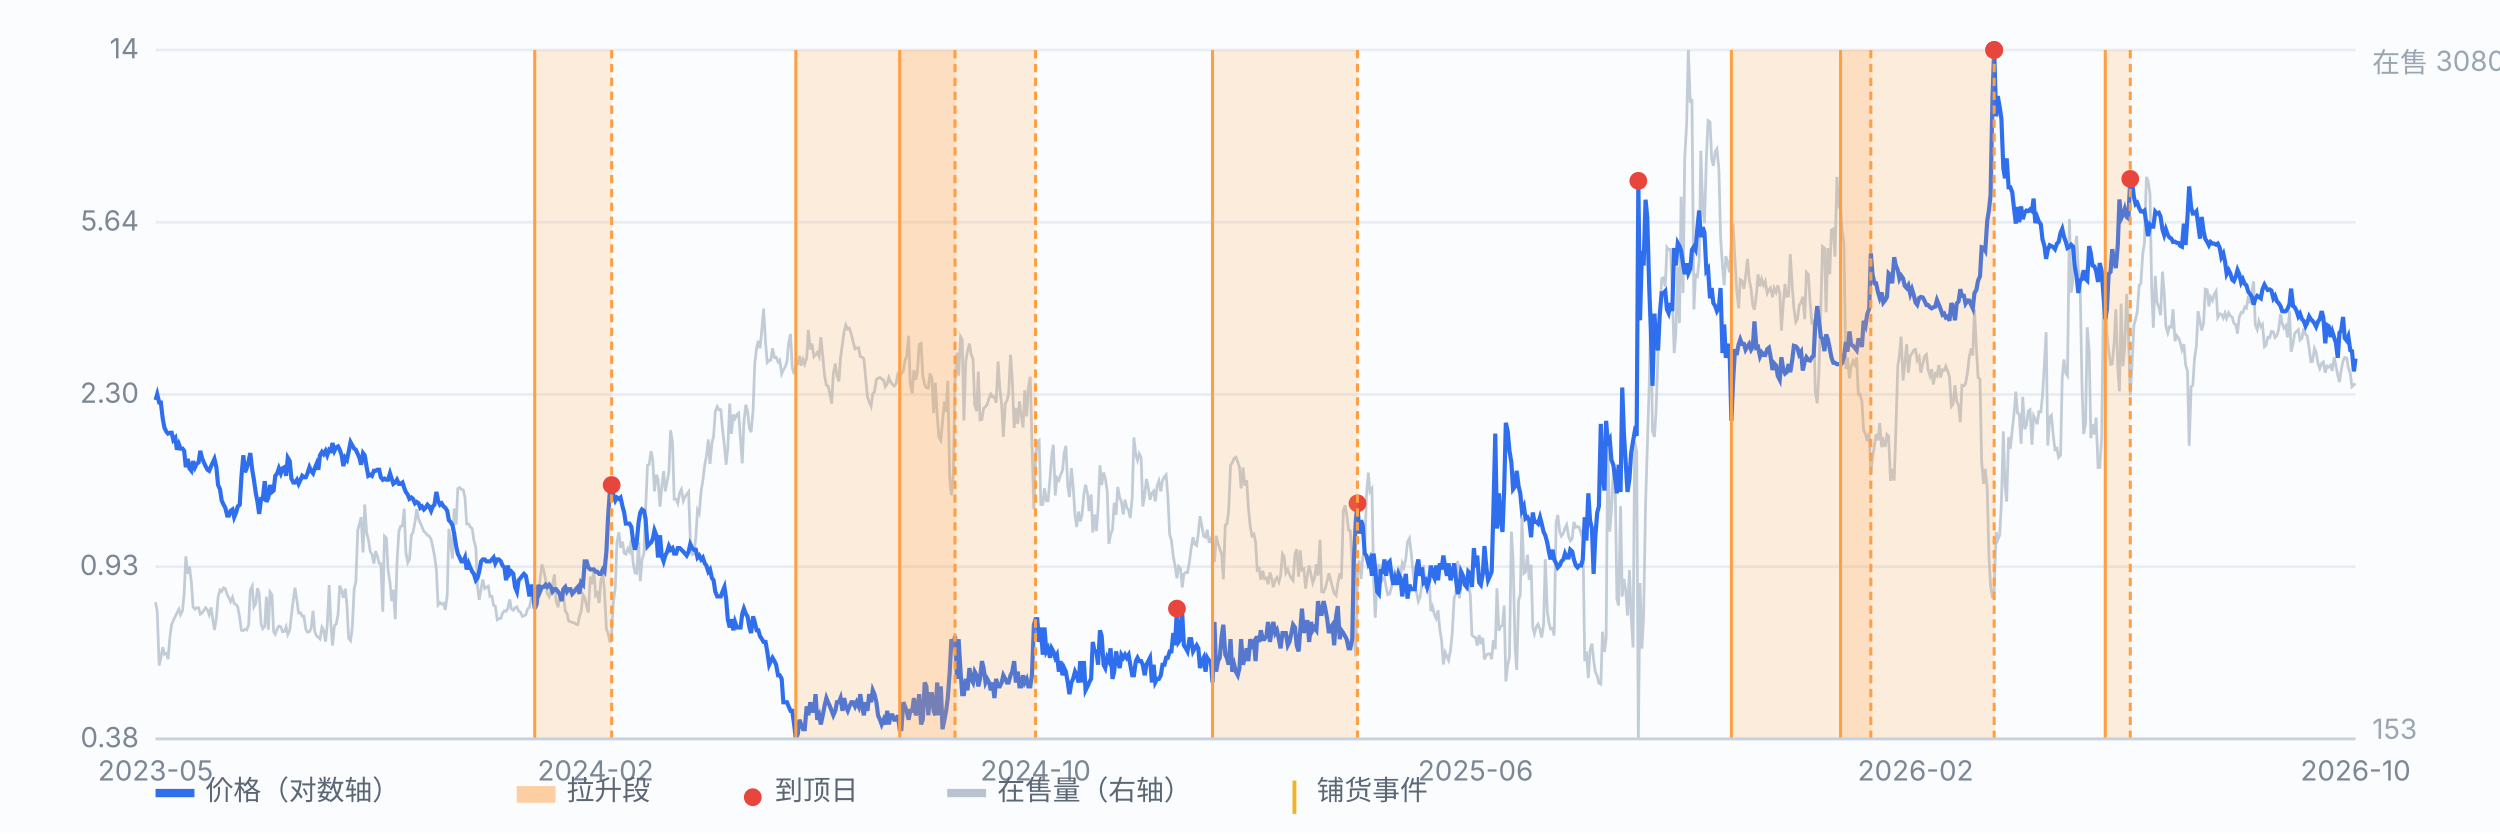
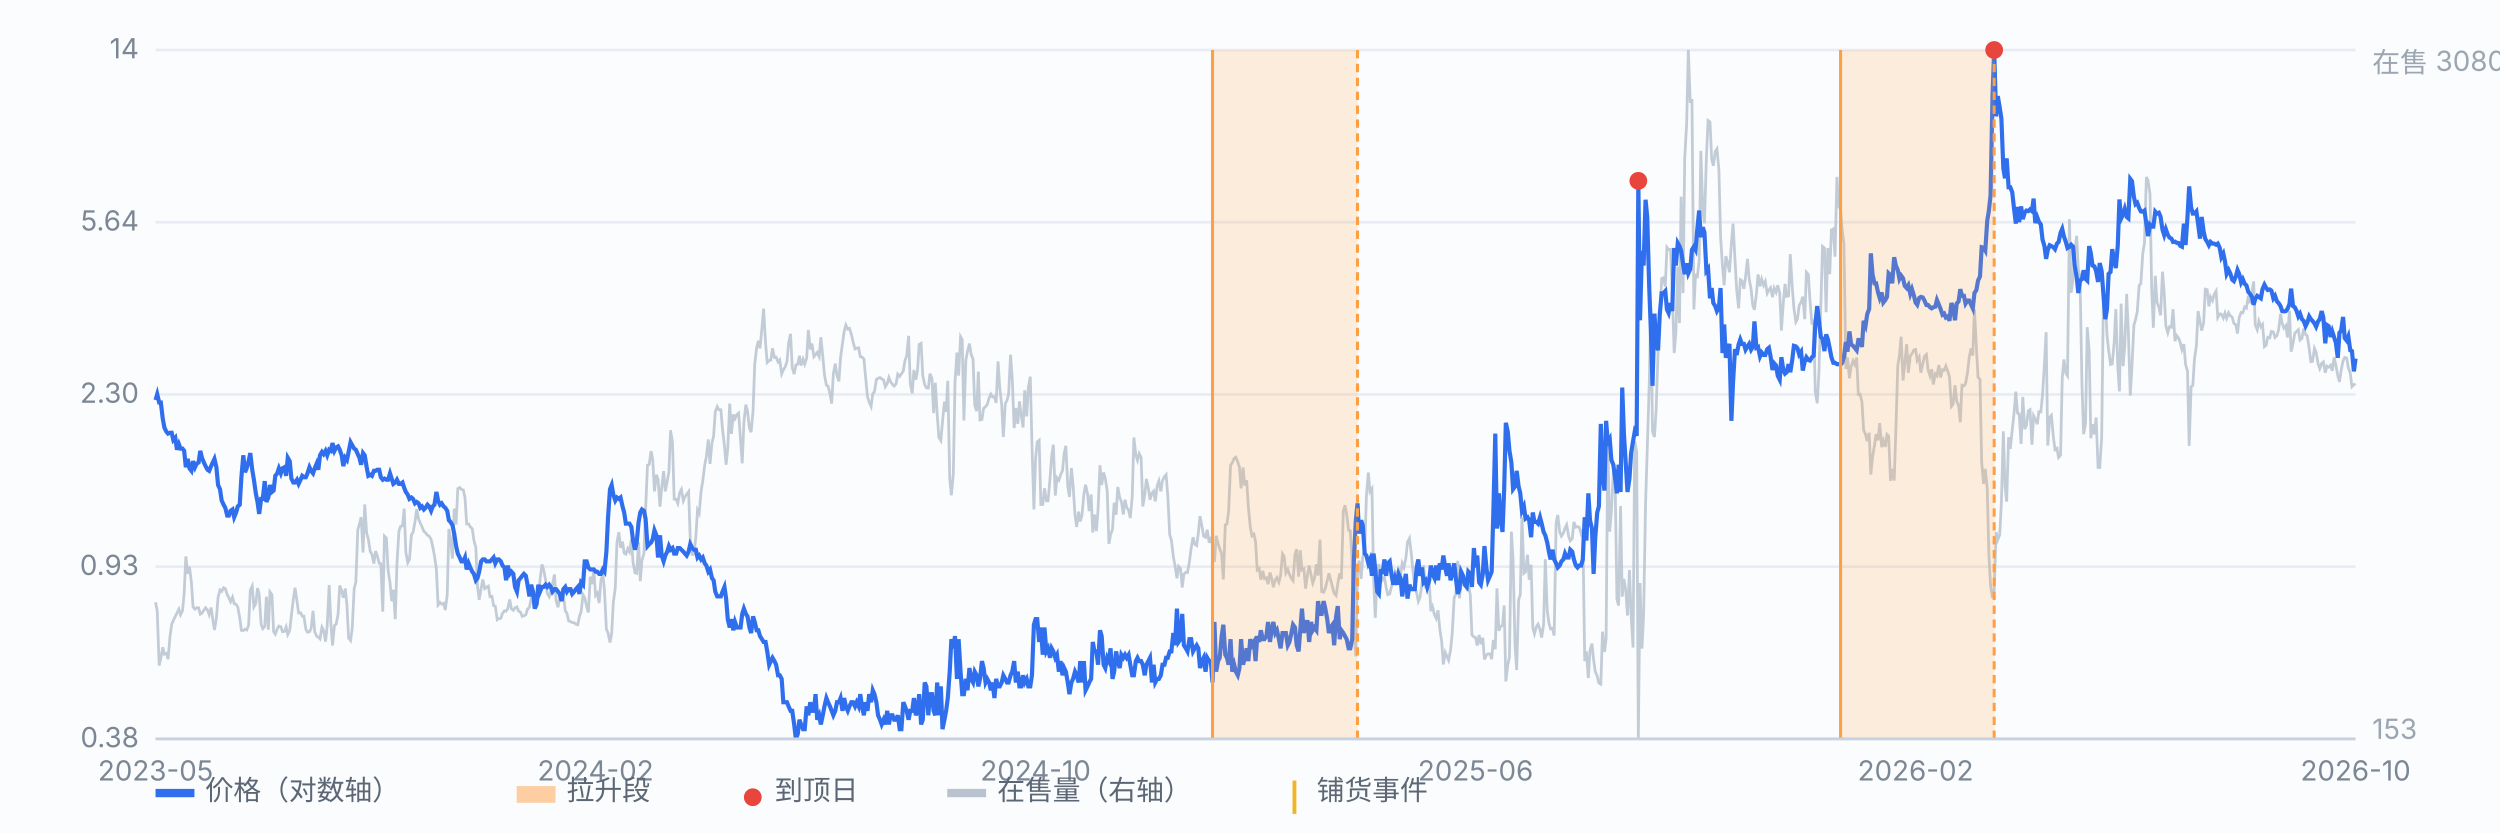
<svg xmlns="http://www.w3.org/2000/svg" viewBox="0 0 900 300" preserveAspectRatio="xMidYMid meet" style="width:100%;max-width:900px;height:auto;display:block" font-family="-apple-system,Segoe UI,Microsoft YaHei,sans-serif" font-size="10">
  <rect x="0" y="0" width="900" height="300" fill="#fbfcfe" />
  <line x1="56" y1="266.0" x2="848" y2="266.0" stroke="#e8edf5" stroke-width="1" />
  <text x="50" y="269.0" text-anchor="end" fill="#7b8794">0.38</text>
  <line x1="56" y1="204.0" x2="848" y2="204.0" stroke="#e8edf5" stroke-width="1" />
  <text x="50" y="207.0" text-anchor="end" fill="#7b8794">0.93</text>
  <line x1="56" y1="142.0" x2="848" y2="142.0" stroke="#e8edf5" stroke-width="1" />
  <text x="50" y="145.0" text-anchor="end" fill="#7b8794">2.30</text>
  <line x1="56" y1="80.0" x2="848" y2="80.0" stroke="#e8edf5" stroke-width="1" />
  <text x="50" y="83.0" text-anchor="end" fill="#7b8794">5.64</text>
  <line x1="56" y1="18.0" x2="848" y2="18.0" stroke="#e8edf5" stroke-width="1" />
  <text x="50" y="21.0" text-anchor="end" fill="#7b8794">14</text>
  <path d="M56.0 216.8 L56.6 220.0 L57.3 239.6 L57.9 236.9 L58.6 233.0 L59.2 235.5 L59.9 235.2 L60.5 237.3 L61.2 229.1 L61.8 224.8 L62.4 223.4 L63.1 221.9 L63.7 220.7 L64.4 219.3 L65.0 221.3 L65.7 219.9 L66.3 213.6 L66.9 200.3 L67.6 206.6 L68.2 204.0 L68.9 209.7 L69.5 218.5 L70.2 219.3 L70.8 218.8 L71.5 218.8 L72.1 221.1 L72.7 220.7 L73.4 219.7 L74.0 218.8 L74.7 219.6 L75.3 221.3 L76.0 218.7 L76.6 223.0 L77.2 226.8 L77.9 222.5 L78.5 215.0 L79.2 212.4 L79.8 212.9 L80.5 211.6 L81.1 211.9 L81.8 214.1 L82.4 215.2 L83.0 216.6 L83.7 215.0 L84.3 217.3 L85.0 217.6 L85.6 218.5 L86.3 222.4 L86.9 226.9 L87.6 227.0 L88.2 226.5 L88.8 226.8 L89.5 225.1 L90.1 212.5 L90.8 211.0 L91.4 218.5 L92.1 217.2 L92.7 211.7 L93.3 213.8 L94.0 224.7 L94.6 226.3 L95.3 225.5 L95.9 214.8 L96.6 226.7 L97.2 213.1 L97.9 214.1 L98.5 227.4 L99.1 228.3 L99.8 226.4 L100.4 225.4 L101.1 225.6 L101.7 227.4 L102.4 227.3 L103.0 225.7 L103.6 228.4 L104.3 226.9 L104.9 221.5 L105.6 215.8 L106.2 211.6 L106.9 216.3 L107.5 220.7 L108.2 220.6 L108.8 221.8 L109.4 221.8 L110.1 226.5 L110.7 227.6 L111.4 227.4 L112.0 226.3 L112.7 219.9 L113.3 227.4 L114.0 229.0 L114.6 229.4 L115.2 230.0 L115.9 225.8 L116.5 226.9 L117.2 231.0 L117.8 225.1 L118.5 210.6 L119.1 224.2 L119.7 232.4 L120.4 225.2 L121.0 224.7 L121.7 221.2 L122.3 210.8 L123.0 212.7 L123.6 215.2 L124.3 211.9 L124.9 218.0 L125.5 229.7 L126.2 230.6 L126.8 226.2 L127.5 211.9 L128.1 209.6 L128.8 190.7 L129.4 188.7 L130.0 186.2 L130.7 198.9 L131.3 181.6 L132.0 191.9 L132.6 194.1 L133.3 198.6 L133.9 199.5 L134.6 202.9 L135.2 198.4 L135.8 200.0 L136.5 202.8 L137.1 202.9 L137.8 220.2 L138.4 193.0 L139.1 193.7 L139.7 205.2 L140.4 209.7 L141.0 216.4 L141.6 212.3 L142.3 222.9 L142.9 203.0 L143.6 191.3 L144.2 189.5 L144.9 189.3 L145.5 183.1 L146.1 198.7 L146.8 202.6 L147.4 201.5 L148.1 192.6 L148.7 191.6 L149.4 187.9 L150.0 183.3 L150.7 186.9 L151.3 188.3 L151.9 189.6 L152.6 191.3 L153.2 191.8 L153.9 192.7 L154.5 193.0 L155.2 194.2 L155.8 196.9 L156.4 200.0 L157.1 205.0 L157.7 217.8 L158.4 216.9 L159.0 217.5 L159.7 217.2 L160.3 219.6 L161.0 214.2 L161.6 190.4 L162.2 194.4 L162.9 201.1 L163.5 183.1 L164.2 188.8 L164.8 175.9 L165.5 175.5 L166.1 176.2 L166.8 176.4 L167.4 179.2 L168.0 188.6 L168.7 188.6 L169.3 189.7 L170.0 190.3 L170.6 194.5 L171.3 197.1 L171.9 211.1 L172.5 215.9 L173.2 211.9 L173.8 208.6 L174.5 211.9 L175.1 211.4 L175.8 211.0 L176.4 214.8 L177.1 214.7 L177.7 218.0 L178.3 218.2 L179.0 223.1 L179.6 222.7 L180.3 222.6 L180.9 220.8 L181.6 219.9 L182.2 220.0 L182.8 219.1 L183.5 215.8 L184.1 219.2 L184.8 219.7 L185.4 218.8 L186.1 218.5 L186.7 220.0 L187.4 220.4 L188.0 221.9 L188.6 221.7 L189.3 221.3 L189.9 219.3 L190.6 218.6 L191.2 215.7 L191.9 213.3 L192.5 215.6 L193.2 218.7 L193.8 214.9 L194.4 208.8 L195.1 203.2 L195.7 205.1 L196.4 208.7 L197.0 213.6 L197.7 214.8 L198.3 212.8 L198.9 210.4 L199.6 206.8 L200.2 216.3 L200.9 218.6 L201.5 214.9 L202.2 214.1 L202.8 214.0 L203.5 219.9 L204.1 220.8 L204.7 223.5 L205.4 223.8 L206.0 224.1 L206.7 224.2 L207.3 224.7 L208.0 224.9 L208.6 221.9 L209.2 220.2 L209.9 214.1 L210.5 215.2 L211.2 218.3 L211.8 220.5 L212.5 207.6 L213.1 210.3 L213.8 205.2 L214.4 214.3 L215.0 213.5 L215.7 217.1 L216.3 209.1 L217.0 206.4 L217.6 212.4 L218.3 226.5 L218.9 227.9 L219.6 231.3 L220.2 228.1 L220.8 216.8 L221.5 211.7 L222.1 195.3 L222.8 191.6 L223.4 197.2 L224.1 195.0 L224.7 199.1 L225.3 199.5 L226.0 197.5 L226.6 198.6 L227.3 194.2 L227.9 202.5 L228.6 206.2 L229.2 206.4 L229.9 195.3 L230.5 209.2 L231.1 201.6 L231.8 199.4 L232.4 183.7 L233.1 167.5 L233.7 167.2 L234.4 162.4 L235.0 165.7 L235.6 176.9 L236.3 170.9 L236.9 172.6 L237.6 182.4 L238.2 175.7 L238.9 169.6 L239.5 176.9 L240.2 173.2 L240.8 169.9 L241.4 154.9 L242.1 159.3 L242.7 179.7 L243.4 179.7 L244.0 181.2 L244.7 177.3 L245.3 176.2 L246.0 180.3 L246.6 178.8 L247.2 178.0 L247.9 177.0 L248.5 194.3 L249.2 199.6 L249.8 199.5 L250.5 193.4 L251.1 183.6 L251.7 184.8 L252.4 176.8 L253.0 173.1 L253.7 167.4 L254.3 164.3 L255.0 158.2 L255.6 167.0 L256.3 159.4 L256.9 157.0 L257.5 148.2 L258.2 146.4 L258.8 147.5 L259.5 147.5 L260.1 154.4 L260.8 160.5 L261.4 167.3 L262.0 161.3 L262.7 145.3 L263.3 156.2 L264.0 149.2 L264.6 150.7 L265.3 149.2 L265.9 148.7 L266.6 158.4 L267.2 166.8 L267.8 152.0 L268.5 145.7 L269.1 147.9 L269.8 154.2 L270.4 155.6 L271.1 147.9 L271.7 131.1 L272.4 125.1 L273.0 122.7 L273.6 125.4 L274.3 118.1 L274.9 111.1 L275.6 123.5 L276.2 130.5 L276.9 129.8 L277.5 129.6 L278.1 125.4 L278.8 128.7 L279.4 128.6 L280.1 130.3 L280.7 129.6 L281.4 134.6 L282.0 133.2 L282.7 132.0 L283.3 130.2 L283.9 123.5 L284.6 120.2 L285.2 132.3 L285.9 134.7 L286.5 131.4 L287.2 131.1 L287.8 128.1 L288.4 131.6 L289.1 129.3 L289.7 131.1 L290.4 128.9 L291.0 118.8 L291.7 125.8 L292.3 123.7 L293.0 128.4 L293.6 127.7 L294.2 126.9 L294.9 128.4 L295.5 121.4 L296.2 128.2 L296.8 134.9 L297.5 138.7 L298.1 139.0 L298.8 141.8 L299.4 145.3 L300.0 134.6 L300.7 130.9 L301.3 135.1 L302.0 137.3 L302.6 128.7 L303.3 123.6 L303.9 119.3 L304.5 117.0 L305.2 118.5 L305.8 118.2 L306.5 120.4 L307.1 123.0 L307.8 125.6 L308.4 125.3 L309.1 125.2 L309.7 128.4 L310.3 128.5 L311.0 129.2 L311.6 135.6 L312.3 142.9 L312.9 144.7 L313.6 146.3 L314.2 141.7 L314.8 141.0 L315.5 136.6 L316.1 136.2 L316.8 135.9 L317.4 136.4 L318.1 136.8 L318.7 139.2 L319.4 138.1 L320.0 135.9 L320.6 137.4 L321.3 138.4 L321.9 139.0 L322.6 138.1 L323.2 134.7 L323.9 135.5 L324.5 134.6 L325.2 133.5 L325.8 129.7 L326.4 128.2 L327.1 120.9 L327.7 138.1 L328.4 141.6 L329.0 133.2 L329.7 136.7 L330.3 133.5 L330.9 124.0 L331.6 123.6 L332.2 135.3 L332.9 138.5 L333.5 139.6 L334.2 139.7 L334.8 134.5 L335.5 136.3 L336.1 148.7 L336.7 137.8 L337.4 149.4 L338.0 157.5 L338.7 158.6 L339.3 151.8 L340.0 144.6 L340.6 148.3 L341.2 137.1 L341.9 172.3 L342.5 178.3 L343.2 170.5 L343.8 137.5 L344.5 126.9 L345.1 135.2 L345.8 121.2 L346.4 122.3 L347.0 151.4 L347.7 129.7 L348.3 126.5 L349.0 123.7 L349.6 127.5 L350.3 129.4 L350.9 145.9 L351.6 148.0 L352.2 133.8 L352.8 151.2 L353.5 151.0 L354.1 147.0 L354.8 146.4 L355.4 145.6 L356.1 143.2 L356.7 141.9 L357.3 142.9 L358.0 142.8 L358.6 145.0 L359.3 130.1 L359.9 139.5 L360.6 145.6 L361.2 157.3 L361.9 145.3 L362.5 144.2 L363.1 141.9 L363.8 127.7 L364.4 136.2 L365.1 154.1 L365.7 146.9 L366.4 152.6 L367.0 144.5 L367.6 149.2 L368.3 153.9 L368.9 140.5 L369.6 149.9 L370.2 139.5 L370.9 135.6 L371.5 159.6 L372.2 183.4 L372.8 165.3 L373.4 159.1 L374.1 158.5 L374.7 181.6 L375.4 181.6 L376.0 175.8 L376.7 180.3 L377.3 180.3 L378.0 172.3 L378.6 164.2 L379.2 160.1 L379.9 178.4 L380.5 172.0 L381.2 172.9 L381.8 171.0 L382.5 169.4 L383.1 163.2 L383.7 160.5 L384.4 175.0 L385.0 178.9 L385.7 168.5 L386.3 174.6 L387.0 185.4 L387.6 189.7 L388.3 184.2 L388.9 187.7 L389.5 185.6 L390.2 177.9 L390.8 174.5 L391.5 177.7 L392.1 184.0 L392.8 178.0 L393.4 191.7 L394.0 185.2 L394.7 191.2 L395.3 183.3 L396.0 167.5 L396.6 174.6 L397.3 170.1 L397.9 172.2 L398.6 176.8 L399.2 195.8 L399.8 192.5 L400.5 190.6 L401.1 181.0 L401.8 185.3 L402.4 175.3 L403.1 179.2 L403.7 180.6 L404.4 185.2 L405.0 179.9 L405.6 182.6 L406.3 183.7 L406.9 186.5 L407.6 178.8 L408.2 157.5 L408.9 163.8 L409.5 165.7 L410.1 163.3 L410.8 164.7 L411.4 182.3 L412.1 178.3 L412.7 172.4 L413.4 175.7 L414.0 179.9 L414.7 177.5 L415.3 176.8 L415.9 180.5 L416.6 174.8 L417.2 173.1 L417.9 176.9 L418.5 173.0 L419.2 171.6 L419.8 170.9 L420.4 178.4 L421.1 192.5 L421.7 194.5 L422.4 200.4 L423.0 203.6 L423.7 208.2 L424.3 203.9 L425.0 204.7 L425.6 211.5 L426.2 206.7 L426.9 206.0 L427.5 206.1 L428.2 202.2 L428.8 197.5 L429.5 193.4 L430.1 195.9 L430.8 196.4 L431.4 191.9 L432.0 185.8 L432.7 189.5 L433.3 193.0 L434.0 193.4 L434.6 190.7 L435.3 195.4 L435.9 193.3 L436.5 196.2 L437.2 202.3 L437.8 192.9 L438.5 195.7 L439.1 197.5 L439.8 199.4 L440.4 208.6 L441.1 189.0 L441.7 188.6 L442.3 184.0 L443.0 167.5 L443.6 166.6 L444.3 165.0 L444.9 164.6 L445.6 166.3 L446.2 168.2 L446.8 175.8 L447.5 168.3 L448.1 174.8 L448.8 172.9 L449.4 182.5 L450.1 189.7 L450.7 192.9 L451.4 192.3 L452.0 195.0 L452.6 205.2 L453.3 204.7 L453.9 208.7 L454.6 205.5 L455.2 208.3 L455.9 208.0 L456.5 210.3 L457.2 206.1 L457.8 208.2 L458.4 211.4 L459.1 208.8 L459.7 207.9 L460.4 209.6 L461.0 207.3 L461.7 199.4 L462.3 200.4 L462.9 206.3 L463.6 205.0 L464.2 206.8 L464.9 208.2 L465.5 209.0 L466.2 199.6 L466.8 197.7 L467.5 207.6 L468.1 198.1 L468.7 205.2 L469.4 204.8 L470.0 211.9 L470.7 206.9 L471.3 203.6 L472.0 207.1 L472.6 209.9 L473.2 208.2 L473.9 203.1 L474.5 207.2 L475.2 194.3 L475.8 213.0 L476.5 213.2 L477.1 211.8 L477.8 209.1 L478.4 206.4 L479.0 208.6 L479.7 211.4 L480.3 213.6 L481.0 214.4 L481.6 210.1 L482.3 206.4 L482.9 208.4 L483.6 183.9 L484.2 181.9 L484.8 185.2 L485.5 190.9 L486.1 191.1 L486.8 202.8 L487.4 227.4 L488.1 236.3 L488.7 205.0 L489.3 201.8 L490.0 208.4 L490.6 200.5 L491.3 198.0 L491.9 178.6 L492.6 170.1 L493.2 177.0 L493.9 175.9 L494.5 208.5 L495.1 222.4 L495.8 206.4 L496.4 203.1 L497.1 207.3 L497.7 208.8 L498.4 207.8 L499.0 211.4 L499.6 214.1 L500.3 213.8 L500.9 211.3 L501.6 208.6 L502.2 205.7 L502.9 206.9 L503.5 204.9 L504.2 207.0 L504.8 202.8 L505.4 204.3 L506.1 201.0 L506.7 195.2 L507.4 193.8 L508.0 198.7 L508.7 205.9 L509.3 211.0 L510.0 213.5 L510.6 216.5 L511.2 215.1 L511.9 210.3 L512.5 203.5 L513.2 211.4 L513.8 211.8 L514.5 208.7 L515.1 220.0 L515.7 218.4 L516.4 221.3 L517.0 222.6 L517.7 219.7 L518.3 226.3 L519.0 230.9 L519.6 239.2 L520.3 234.9 L520.9 236.3 L521.5 237.7 L522.2 234.0 L522.8 228.0 L523.5 215.2 L524.1 213.9 L524.8 201.9 L525.4 215.4 L526.0 209.8 L526.7 208.2 L527.3 208.7 L528.0 211.7 L528.6 210.6 L529.3 214.1 L529.9 228.6 L530.6 229.3 L531.2 229.5 L531.8 232.4 L532.5 228.6 L533.1 231.9 L533.8 229.6 L534.4 237.4 L535.1 235.8 L535.7 235.4 L536.4 235.4 L537.0 237.3 L537.6 230.4 L538.3 233.7 L538.9 211.8 L539.6 227.1 L540.2 225.5 L540.9 225.2 L541.5 218.0 L542.1 245.3 L542.8 239.4 L543.4 236.5 L544.1 191.4 L544.7 201.5 L545.4 231.9 L546.0 241.2 L546.7 216.0 L547.3 214.1 L547.9 186.2 L548.6 206.4 L549.2 205.9 L549.9 199.7 L550.5 208.7 L551.2 203.3 L551.8 225.9 L552.4 228.2 L553.1 225.6 L553.7 224.7 L554.4 226.7 L555.0 229.5 L555.7 224.8 L556.3 201.3 L557.0 219.7 L557.6 224.2 L558.2 226.4 L558.9 226.2 L559.5 228.8 L560.2 188.2 L560.8 185.4 L561.5 191.5 L562.1 193.0 L562.8 191.9 L563.4 190.1 L564.0 188.9 L564.7 193.0 L565.3 194.7 L566.0 193.9 L566.6 187.9 L567.3 189.8 L567.9 189.6 L568.5 189.8 L569.2 192.1 L569.8 190.6 L570.5 238.0 L571.1 234.5 L571.8 244.1 L572.4 234.1 L573.1 231.7 L573.7 237.6 L574.3 241.8 L575.0 243.4 L575.6 245.9 L576.3 246.3 L576.9 227.4 L577.6 234.7 L578.2 229.9 L578.8 159.0 L579.5 191.4 L580.1 184.1 L580.8 169.7 L581.4 170.4 L582.1 215.8 L582.7 218.0 L583.4 182.2 L584.0 214.8 L584.6 208.4 L585.3 212.8 L585.9 221.6 L586.6 205.2 L587.2 221.3 L587.9 233.1 L588.5 158.8 L589.2 162.6 L589.8 266.0 L590.4 209.9 L591.1 233.5 L591.7 221.4 L592.4 181.4 L593.0 162.0 L593.7 139.1 L594.3 111.0 L594.9 155.3 L595.6 157.3 L596.2 147.7 L596.9 126.5 L597.5 115.7 L598.2 100.3 L598.8 100.0 L599.5 103.2 L600.1 89.1 L600.7 89.9 L601.4 89.8 L602.0 104.4 L602.7 127.1 L603.3 120.1 L604.0 96.0 L604.6 116.3 L605.2 70.8 L605.9 105.5 L606.5 56.9 L607.2 44.4 L607.8 18.0 L608.5 37.0 L609.1 35.7 L609.8 111.4 L610.4 98.6 L611.0 100.1 L611.7 93.7 L612.3 54.3 L613.0 75.3 L613.6 80.4 L614.3 56.6 L614.9 43.4 L615.6 43.9 L616.2 57.2 L616.8 59.7 L617.5 54.5 L618.1 53.6 L618.8 61.0 L619.4 85.1 L620.1 95.9 L620.7 102.7 L621.3 92.2 L622.0 94.8 L622.6 98.0 L623.3 87.6 L623.9 80.5 L624.6 93.6 L625.2 104.3 L625.9 111.0 L626.5 100.7 L627.1 101.1 L627.8 104.0 L628.4 99.7 L629.1 93.2 L629.7 100.4 L630.4 104.1 L631.0 110.0 L631.6 111.5 L632.3 105.9 L632.9 98.8 L633.6 103.1 L634.2 100.5 L634.9 102.7 L635.5 101.3 L636.2 105.6 L636.8 104.4 L637.4 103.6 L638.1 107.0 L638.7 103.7 L639.4 105.2 L640.0 102.7 L640.7 105.5 L641.3 119.0 L642.0 108.8 L642.6 102.2 L643.2 106.7 L643.9 106.5 L644.5 91.5 L645.2 103.2 L645.8 110.9 L646.5 115.9 L647.1 114.8 L647.7 110.0 L648.4 108.8 L649.0 106.8 L649.7 114.9 L650.3 98.0 L651.0 98.8 L651.6 108.3 L652.3 116.8 L652.9 115.1 L653.5 141.0 L654.2 145.2 L654.8 134.5 L655.5 110.4 L656.1 88.7 L656.8 89.3 L657.4 112.4 L658.0 89.3 L658.7 98.7 L659.3 82.8 L660.0 82.4 L660.6 92.4 L661.3 63.7 L661.9 74.1 L662.6 75.4 L663.2 83.1 L663.8 87.6 L664.5 132.8 L665.1 128.7 L665.8 136.2 L666.4 132.0 L667.1 129.9 L667.7 131.2 L668.4 128.7 L669.0 142.0 L669.6 141.9 L670.3 144.6 L670.9 154.8 L671.6 156.4 L672.2 158.8 L672.9 155.8 L673.5 170.8 L674.1 164.6 L674.8 160.4 L675.4 156.3 L676.1 158.5 L676.7 152.3 L677.4 161.0 L678.0 158.6 L678.7 160.9 L679.3 156.4 L679.9 157.0 L680.6 173.1 L681.2 168.8 L681.9 173.0 L682.5 155.2 L683.2 131.7 L683.8 127.9 L684.4 121.2 L685.1 137.0 L685.7 131.1 L686.4 123.9 L687.0 134.2 L687.7 128.1 L688.3 127.3 L689.0 126.0 L689.6 125.8 L690.2 129.8 L690.9 128.5 L691.5 134.2 L692.2 130.9 L692.8 128.3 L693.5 127.6 L694.1 133.1 L694.8 135.3 L695.4 132.9 L696.0 138.4 L696.7 134.6 L697.3 135.3 L698.0 131.4 L698.6 135.9 L699.3 133.1 L699.9 133.3 L700.5 131.8 L701.2 133.7 L701.8 135.6 L702.5 146.3 L703.1 145.5 L703.8 138.7 L704.4 144.5 L705.1 145.9 L705.7 152.0 L706.3 138.7 L707.0 138.9 L707.6 138.1 L708.3 134.2 L708.9 128.7 L709.6 125.4 L710.2 128.0 L710.8 111.3 L711.5 125.2 L712.1 135.8 L712.8 136.6 L713.4 166.4 L714.1 174.2 L714.7 168.8 L715.4 175.8 L716.0 199.9 L716.6 210.8 L717.3 215.2 L717.9 212.7 L718.6 191.5 L719.2 194.3 L719.9 192.5 L720.5 180.9 L721.2 155.3 L721.8 174.9 L722.4 180.6 L723.1 157.4 L723.7 161.6 L724.4 154.8 L725.0 149.4 L725.7 141.0 L726.3 148.7 L726.9 149.0 L727.6 159.8 L728.2 142.9 L728.9 154.5 L729.5 153.2 L730.2 147.9 L730.8 147.5 L731.5 160.1 L732.1 149.7 L732.7 150.9 L733.4 152.7 L734.0 148.2 L734.7 148.3 L735.3 142.4 L736.0 130.9 L736.6 119.6 L737.2 160.4 L737.9 150.2 L738.5 149.5 L739.2 157.2 L739.8 161.9 L740.5 161.4 L741.1 164.7 L741.8 163.9 L742.4 136.1 L743.0 129.4 L743.7 134.4 L744.3 135.3 L745.0 78.9 L745.6 105.4 L746.3 100.5 L746.9 90.8 L747.6 84.9 L748.2 97.1 L748.8 99.5 L749.5 138.1 L750.1 156.3 L750.8 152.4 L751.4 117.8 L752.1 126.2 L752.7 157.8 L753.3 152.7 L754.0 156.4 L754.6 150.3 L755.3 168.3 L755.9 168.3 L756.6 157.7 L757.2 108.7 L757.9 105.9 L758.5 120.4 L759.1 126.0 L759.8 131.2 L760.4 131.0 L761.1 123.3 L761.7 111.3 L762.4 132.2 L763.0 140.9 L763.6 109.3 L764.3 131.8 L764.9 124.7 L765.6 105.8 L766.2 119.5 L766.9 142.4 L767.5 131.9 L768.2 117.1 L768.8 115.0 L769.4 112.3 L770.1 102.7 L770.7 102.1 L771.4 91.2 L772.0 87.5 L772.7 63.7 L773.3 65.0 L774.0 69.9 L774.6 103.7 L775.2 118.0 L775.9 99.3 L776.5 108.8 L777.2 110.7 L777.8 113.5 L778.5 97.8 L779.1 105.4 L779.7 117.3 L780.4 119.8 L781.0 117.6 L781.7 117.8 L782.3 111.3 L783.0 122.8 L783.6 120.8 L784.3 121.7 L784.9 123.4 L785.5 125.9 L786.2 123.9 L786.8 131.2 L787.5 133.6 L788.1 160.5 L788.8 139.2 L789.4 138.8 L790.0 129.4 L790.7 124.4 L791.3 112.0 L792.0 115.7 L792.6 119.0 L793.3 116.3 L793.9 104.1 L794.6 104.3 L795.2 110.3 L795.8 106.9 L796.5 108.2 L797.1 106.0 L797.8 104.8 L798.4 114.3 L799.1 113.0 L799.7 113.1 L800.4 114.5 L801.0 112.7 L801.6 114.6 L802.3 112.6 L802.9 113.7 L803.6 114.2 L804.2 116.4 L804.9 116.9 L805.5 120.1 L806.1 114.3 L806.8 112.5 L807.4 112.6 L808.1 110.5 L808.7 110.9 L809.4 106.5 L810.0 109.2 L810.7 105.4 L811.3 101.3 L811.9 116.9 L812.6 118.7 L813.2 115.6 L813.9 117.6 L814.5 116.8 L815.2 124.8 L815.8 124.3 L816.4 121.4 L817.1 121.6 L817.7 119.3 L818.4 119.5 L819.0 121.5 L819.7 120.8 L820.3 118.7 L821.0 113.0 L821.6 116.5 L822.2 118.1 L822.9 117.2 L823.5 121.5 L824.2 111.9 L824.8 126.6 L825.5 123.7 L826.1 120.0 L826.8 119.3 L827.4 118.7 L828.0 122.4 L828.7 121.8 L829.3 118.3 L830.0 120.4 L830.6 120.9 L831.3 125.4 L831.9 130.2 L832.5 130.1 L833.2 125.4 L833.8 126.8 L834.5 130.9 L835.1 132.7 L835.8 130.8 L836.4 130.3 L837.1 134.2 L837.7 131.8 L838.3 132.2 L839.0 131.5 L839.6 133.5 L840.3 128.7 L840.9 131.4 L841.6 135.2 L842.2 137.5 L842.8 133.4 L843.5 129.9 L844.1 128.7 L844.8 128.9 L845.4 132.4 L846.1 134.4 L846.7 139.2 L847.4 138.5 L848.0 138.1" fill="none" stroke="#b9c3cf" stroke-width="1" opacity="0.85" />
  <text x="854" y="26" fill="#9aa6b2">在售 3080</text>
  <text x="854" y="266" fill="#9aa6b2">153</text>
  <path d="M56.0 144.0 L56.6 141.9 L57.3 144.9 L57.9 144.9 L58.6 150.8 L59.2 154.0 L59.9 155.4 L60.5 156.1 L61.2 155.8 L61.8 155.8 L62.4 158.4 L63.1 157.6 L63.7 161.9 L64.4 159.9 L65.0 161.5 L65.7 161.5 L66.3 162.3 L66.9 168.2 L67.6 165.2 L68.2 168.6 L68.9 169.5 L69.5 166.0 L70.2 168.2 L70.8 166.9 L71.5 166.5 L72.1 162.3 L72.7 164.8 L73.4 166.5 L74.0 167.8 L74.7 169.1 L75.3 169.5 L76.0 167.8 L76.6 166.5 L77.2 165.2 L77.9 168.2 L78.5 174.6 L79.2 176.1 L79.8 180.2 L80.5 181.7 L81.1 182.8 L81.8 185.6 L82.4 185.6 L83.0 183.9 L83.7 183.4 L84.3 186.2 L85.0 184.5 L85.6 182.3 L86.3 181.7 L86.9 171.8 L87.6 163.9 L88.2 170.0 L88.8 168.6 L89.5 166.0 L90.1 163.1 L90.8 169.1 L91.4 172.7 L92.1 177.6 L92.7 180.7 L93.3 185.0 L94.0 179.6 L94.6 179.6 L95.3 173.2 L95.9 180.7 L96.6 179.1 L97.2 174.6 L97.9 177.1 L98.5 176.6 L99.1 171.3 L99.8 170.4 L100.4 168.6 L101.1 170.4 L101.7 168.6 L102.4 168.2 L103.0 171.3 L103.6 164.8 L104.3 166.0 L104.9 172.3 L105.6 173.7 L106.2 173.7 L106.9 172.7 L107.5 174.2 L108.2 172.7 L108.8 171.3 L109.4 171.8 L110.1 171.8 L110.7 170.4 L111.4 168.2 L112.0 169.5 L112.7 170.4 L113.3 168.6 L114.0 166.9 L114.6 169.1 L115.2 163.9 L115.9 162.7 L116.5 163.5 L117.2 162.3 L117.8 163.9 L118.5 161.9 L119.1 162.3 L119.7 159.5 L120.4 162.3 L121.0 161.1 L121.7 160.7 L122.3 161.9 L123.0 163.9 L123.6 167.8 L124.3 164.8 L124.9 165.6 L125.5 162.7 L126.2 159.2 L126.8 160.3 L127.5 161.5 L128.1 161.9 L128.8 163.5 L129.4 164.8 L130.0 167.3 L130.7 163.1 L131.3 163.9 L132.0 168.2 L132.6 171.3 L133.3 170.9 L133.9 171.3 L134.6 169.5 L135.2 169.5 L135.8 169.1 L136.5 169.1 L137.1 171.8 L137.8 172.7 L138.4 172.3 L139.1 172.7 L139.7 172.7 L140.4 170.4 L141.0 172.3 L141.6 174.2 L142.3 173.7 L142.9 172.7 L143.6 174.2 L144.2 174.2 L144.9 173.7 L145.5 175.6 L146.1 177.1 L146.8 178.1 L147.4 179.6 L148.1 179.1 L148.7 179.6 L149.4 181.2 L150.0 180.7 L150.7 181.2 L151.3 182.8 L151.9 182.3 L152.6 183.4 L153.2 182.8 L153.9 181.7 L154.5 182.3 L155.2 183.9 L155.8 182.3 L156.4 181.7 L157.1 177.1 L157.7 180.2 L158.4 181.7 L159.0 181.2 L159.7 182.3 L160.3 182.8 L161.0 183.9 L161.6 187.3 L162.2 187.9 L162.9 189.1 L163.5 192.1 L164.2 196.6 L164.8 199.3 L165.5 200.7 L166.1 202.1 L166.8 202.1 L167.4 200.7 L168.0 205.0 L168.7 202.8 L169.3 204.3 L170.0 205.8 L170.6 206.6 L171.3 208.9 L171.9 208.1 L172.5 205.8 L173.2 202.1 L173.8 201.4 L174.5 201.4 L175.1 202.1 L175.8 202.1 L176.4 202.1 L177.1 201.4 L177.7 200.7 L178.3 202.8 L179.0 201.4 L179.6 201.4 L180.3 202.1 L180.9 203.6 L181.6 204.3 L182.2 208.9 L182.8 203.6 L183.5 206.6 L184.1 205.8 L184.8 206.6 L185.4 211.3 L186.1 213.0 L186.7 208.9 L187.4 208.1 L188.0 207.3 L188.6 206.6 L189.3 207.3 L189.9 210.5 L190.6 214.7 L191.2 210.5 L191.9 213.0 L192.5 219.1 L193.2 217.3 L193.8 210.5 L194.4 213.0 L195.1 211.3 L195.7 211.3 L196.4 210.5 L197.0 211.3 L197.7 210.5 L198.3 211.3 L198.9 213.0 L199.6 212.1 L200.2 212.1 L200.9 213.0 L201.5 213.8 L202.2 216.4 L202.8 212.1 L203.5 211.3 L204.1 213.0 L204.7 212.1 L205.4 212.1 L206.0 213.8 L206.7 213.0 L207.3 212.1 L208.0 211.3 L208.6 213.8 L209.2 209.7 L209.9 210.5 L210.5 202.1 L211.2 202.1 L211.8 204.3 L212.5 205.0 L213.1 205.0 L213.8 205.0 L214.4 205.8 L215.0 205.8 L215.7 206.6 L216.3 206.6 L217.0 205.0 L217.6 205.8 L218.3 198.6 L218.9 186.2 L219.6 176.1 L220.2 174.6 L220.8 178.1 L221.5 180.2 L222.1 179.1 L222.8 179.6 L223.4 179.1 L224.1 182.3 L224.7 184.5 L225.3 188.5 L226.0 188.5 L226.6 188.5 L227.3 189.7 L227.9 194.6 L228.6 197.9 L229.2 195.3 L229.9 187.9 L230.5 184.5 L231.1 183.4 L231.8 183.9 L232.4 186.7 L233.1 196.6 L233.7 195.9 L234.4 195.3 L235.0 194.0 L235.6 190.9 L236.3 192.7 L236.9 200.7 L237.6 192.7 L238.2 200.0 L238.9 202.1 L239.5 200.0 L240.2 198.6 L240.8 196.6 L241.4 197.9 L242.1 197.3 L242.7 199.3 L243.4 199.3 L244.0 197.3 L244.7 197.3 L245.3 197.9 L246.0 198.6 L246.6 199.3 L247.2 200.0 L247.9 198.6 L248.5 195.9 L249.2 197.3 L249.8 197.9 L250.5 197.9 L251.1 200.7 L251.7 200.0 L252.4 201.4 L253.0 200.7 L253.7 202.8 L254.3 203.6 L255.0 205.8 L255.6 205.0 L256.3 208.1 L256.9 208.9 L257.5 213.0 L258.2 214.7 L258.8 214.7 L259.5 214.7 L260.1 213.0 L260.8 211.3 L261.4 215.5 L262.0 222.9 L262.7 225.9 L263.3 222.9 L264.0 226.9 L264.6 223.9 L265.3 225.9 L265.9 225.9 L266.6 225.9 L267.2 221.0 L267.8 219.1 L268.5 221.0 L269.1 221.9 L269.8 225.9 L270.4 227.9 L271.1 221.9 L271.7 223.9 L272.4 226.9 L273.0 226.9 L273.6 229.0 L274.3 230.1 L274.9 231.1 L275.6 231.1 L276.2 234.5 L276.9 239.3 L277.5 238.0 L278.1 236.8 L278.8 238.0 L279.4 239.3 L280.1 243.1 L280.7 243.1 L281.4 244.4 L282.0 252.8 L282.7 252.8 L283.3 252.8 L283.9 254.3 L284.6 255.9 L285.2 255.9 L285.9 260.8 L286.5 266.0 L287.2 264.2 L287.8 259.1 L288.4 260.8 L289.1 262.5 L289.7 262.5 L290.4 254.3 L291.0 257.5 L291.7 252.8 L292.3 255.9 L293.0 255.9 L293.6 249.9 L294.2 259.1 L294.9 257.5 L295.5 260.8 L296.2 257.5 L296.8 254.3 L297.5 251.3 L298.1 252.8 L298.8 254.3 L299.4 255.9 L300.0 257.5 L300.7 255.9 L301.3 252.8 L302.0 252.8 L302.6 251.3 L303.3 255.9 L303.9 251.3 L304.5 254.3 L305.2 255.9 L305.8 254.3 L306.5 252.8 L307.1 252.8 L307.8 254.3 L308.4 252.8 L309.1 254.3 L309.7 249.9 L310.3 254.3 L311.0 257.5 L311.6 252.8 L312.3 255.9 L312.9 249.9 L313.6 252.8 L314.2 248.5 L314.8 249.9 L315.5 252.8 L316.1 257.5 L316.8 259.1 L317.4 260.8 L318.1 259.1 L318.7 260.8 L319.4 255.9 L320.0 260.8 L320.6 257.5 L321.3 257.5 L321.9 259.1 L322.6 259.1 L323.2 257.5 L323.9 262.5 L324.5 262.5 L325.2 252.8 L325.8 254.3 L326.4 255.9 L327.1 259.1 L327.7 255.9 L328.4 255.9 L329.0 251.3 L329.7 257.5 L330.3 255.9 L330.9 249.9 L331.6 260.8 L332.2 259.1 L332.9 245.7 L333.5 247.1 L334.2 257.5 L334.8 249.9 L335.5 249.9 L336.1 255.9 L336.7 257.5 L337.4 245.7 L338.0 257.5 L338.7 247.1 L339.3 262.5 L340.0 259.1 L340.6 255.9 L341.2 251.3 L341.9 241.8 L342.5 230.1 L343.2 233.4 L343.8 229.0 L344.5 244.4 L345.1 230.1 L345.8 241.8 L346.4 249.9 L347.0 249.9 L347.7 244.4 L348.3 248.5 L349.0 240.5 L349.6 244.4 L350.3 245.7 L350.9 241.8 L351.6 243.1 L352.2 247.1 L352.8 244.4 L353.5 238.0 L354.1 240.5 L354.8 245.7 L355.4 244.4 L356.1 245.7 L356.7 248.5 L357.3 245.7 L358.0 251.3 L358.6 244.4 L359.3 247.1 L359.9 247.1 L360.6 245.7 L361.2 243.1 L361.9 244.4 L362.5 245.7 L363.1 245.7 L363.8 243.1 L364.4 241.8 L365.1 238.0 L365.7 245.7 L366.4 241.8 L367.0 247.1 L367.6 247.1 L368.3 243.1 L368.9 245.7 L369.6 244.4 L370.2 247.1 L370.9 247.1 L371.5 243.1 L372.2 224.9 L372.8 222.9 L373.4 222.9 L374.1 231.1 L374.7 225.9 L375.4 235.7 L376.0 225.9 L376.7 234.5 L377.3 233.4 L378.0 236.8 L378.6 233.4 L379.2 234.5 L379.9 236.8 L380.5 235.7 L381.2 241.8 L381.8 238.0 L382.5 243.1 L383.1 240.5 L383.7 241.8 L384.4 245.7 L385.0 249.9 L385.7 245.7 L386.3 244.4 L387.0 241.8 L387.6 243.1 L388.3 245.7 L388.9 238.0 L389.5 245.7 L390.2 238.0 L390.8 248.5 L391.5 247.1 L392.1 245.7 L392.8 244.4 L393.4 231.1 L394.0 234.5 L394.7 234.5 L395.3 239.3 L396.0 226.9 L396.6 229.0 L397.3 239.3 L397.9 240.5 L398.6 236.8 L399.2 238.0 L399.8 233.4 L400.5 244.4 L401.1 241.8 L401.8 234.5 L402.4 238.0 L403.1 240.5 L403.7 235.7 L404.4 236.8 L405.0 235.7 L405.6 236.8 L406.3 235.7 L406.9 239.3 L407.6 243.1 L408.2 243.1 L408.9 238.0 L409.5 236.8 L410.1 238.0 L410.8 238.0 L411.4 239.3 L412.1 243.1 L412.7 239.3 L413.4 238.0 L414.0 236.8 L414.7 245.7 L415.3 239.3 L415.9 245.7 L416.6 244.4 L417.2 244.4 L417.9 243.1 L418.5 239.3 L419.2 239.3 L419.8 236.8 L420.4 236.8 L421.1 234.5 L421.7 234.5 L422.4 227.9 L423.0 232.3 L423.7 219.1 L424.3 231.1 L425.0 230.1 L425.6 221.0 L426.2 232.3 L426.9 233.4 L427.5 234.5 L428.2 230.1 L428.8 230.1 L429.5 234.5 L430.1 233.4 L430.8 232.3 L431.4 233.4 L432.0 240.5 L432.7 238.0 L433.3 236.8 L434.0 241.8 L434.6 236.8 L435.3 238.0 L435.9 238.0 L436.5 245.7 L437.2 223.9 L437.8 241.8 L438.5 238.0 L439.1 236.8 L439.8 229.0 L440.4 224.9 L441.1 235.7 L441.7 236.8 L442.3 239.3 L443.0 230.1 L443.6 241.8 L444.3 239.3 L444.9 241.8 L445.6 243.1 L446.2 240.5 L446.8 230.1 L447.5 239.3 L448.1 236.8 L448.8 233.4 L449.4 238.0 L450.1 230.1 L450.7 232.3 L451.4 231.1 L452.0 238.0 L452.6 229.0 L453.3 231.1 L453.9 226.9 L454.6 230.1 L455.2 230.1 L455.9 229.0 L456.5 223.9 L457.2 231.1 L457.8 226.9 L458.4 223.9 L459.1 227.9 L459.7 226.9 L460.4 230.1 L461.0 233.4 L461.7 227.9 L462.3 227.9 L462.9 227.9 L463.6 232.3 L464.2 231.1 L464.9 227.9 L465.5 224.9 L466.2 225.9 L466.8 232.3 L467.5 234.5 L468.1 226.9 L468.7 219.1 L469.4 227.9 L470.0 223.9 L470.7 223.9 L471.3 231.1 L472.0 223.9 L472.6 226.9 L473.2 225.9 L473.9 226.9 L474.5 216.4 L475.2 221.0 L475.8 221.0 L476.5 216.4 L477.1 219.1 L477.8 222.9 L478.4 227.9 L479.0 225.9 L479.7 224.9 L480.3 232.3 L481.0 221.9 L481.6 218.2 L482.3 230.1 L482.9 226.9 L483.6 227.9 L484.2 229.0 L484.8 230.1 L485.5 233.4 L486.1 233.4 L486.8 230.1 L487.4 201.4 L488.1 187.3 L488.7 181.2 L489.3 192.1 L490.0 187.3 L490.6 189.1 L491.3 199.3 L491.9 200.0 L492.6 202.8 L493.2 201.4 L493.9 207.3 L494.5 199.3 L495.1 205.0 L495.8 213.0 L496.4 213.8 L497.1 205.0 L497.7 206.6 L498.4 201.4 L499.0 207.3 L499.6 202.8 L500.3 202.1 L500.9 206.6 L501.6 210.5 L502.2 208.1 L502.9 210.5 L503.5 206.6 L504.2 208.1 L504.8 214.7 L505.4 210.5 L506.1 206.6 L506.7 215.5 L507.4 210.5 L508.0 212.1 L508.7 212.1 L509.3 212.1 L510.0 204.3 L510.6 201.4 L511.2 207.3 L511.9 204.3 L512.5 209.7 L513.2 208.9 L513.8 211.3 L514.5 208.9 L515.1 203.6 L515.7 206.6 L516.4 208.1 L517.0 203.6 L517.7 208.9 L518.3 202.8 L519.0 205.0 L519.6 200.0 L520.3 204.3 L520.9 207.3 L521.5 202.8 L522.2 208.9 L522.8 206.6 L523.5 202.8 L524.1 208.1 L524.8 213.8 L525.4 212.1 L526.0 205.8 L526.7 207.3 L527.3 210.5 L528.0 211.3 L528.6 205.8 L529.3 206.6 L529.9 211.3 L530.6 197.3 L531.2 204.3 L531.8 200.0 L532.5 209.7 L533.1 210.5 L533.8 206.6 L534.4 196.6 L535.1 204.3 L535.7 208.9 L536.4 207.3 L537.0 205.8 L537.6 184.5 L538.3 156.1 L538.9 190.3 L539.6 177.6 L540.2 186.7 L540.9 191.5 L541.5 176.1 L542.1 152.2 L542.8 155.4 L543.4 162.3 L544.1 166.5 L544.7 176.1 L545.4 175.1 L546.0 169.5 L546.7 175.1 L547.3 177.6 L547.9 183.9 L548.6 182.3 L549.2 186.7 L549.9 186.2 L550.5 187.3 L551.2 193.4 L551.8 184.5 L552.4 187.9 L553.1 187.9 L553.7 188.5 L554.4 186.2 L555.0 188.5 L555.7 191.5 L556.3 192.7 L557.0 195.3 L557.6 198.6 L558.2 201.4 L558.9 197.9 L559.5 201.4 L560.2 202.8 L560.8 204.3 L561.5 203.6 L562.1 202.1 L562.8 201.4 L563.4 199.3 L564.0 200.7 L564.7 200.7 L565.3 197.9 L566.0 198.6 L566.6 201.4 L567.3 203.6 L567.9 204.3 L568.5 203.6 L569.2 203.6 L569.8 201.4 L570.5 186.2 L571.1 194.6 L571.8 177.6 L572.4 187.3 L573.1 190.3 L573.7 206.6 L574.3 193.4 L575.0 184.5 L575.6 182.3 L576.3 152.6 L576.9 170.9 L577.6 176.6 L578.2 151.5 L578.8 159.2 L579.5 158.0 L580.1 165.6 L580.8 167.3 L581.4 171.8 L582.1 177.6 L582.7 167.3 L583.4 177.1 L584.0 139.5 L584.6 156.1 L585.3 167.3 L585.9 177.1 L586.6 172.3 L587.2 163.1 L587.9 158.8 L588.5 155.4 L589.2 156.9 L589.8 65.1 L590.4 115.3 L591.1 90.3 L591.7 95.6 L592.4 71.9 L593.0 78.1 L593.7 102.9 L594.3 118.7 L594.9 138.9 L595.6 112.9 L596.2 123.1 L596.9 126.1 L597.5 113.3 L598.2 105.6 L598.8 105.6 L599.5 104.8 L600.1 111.4 L600.7 112.7 L601.4 109.1 L602.0 112.0 L602.7 89.3 L603.3 95.6 L604.0 87.5 L604.6 88.6 L605.2 90.2 L605.9 95.0 L606.5 98.7 L607.2 94.8 L607.8 98.4 L608.5 96.8 L609.1 89.9 L609.8 88.8 L610.4 89.9 L611.0 82.8 L611.7 75.8 L612.3 85.4 L613.0 81.8 L613.6 83.7 L614.3 97.5 L614.9 96.7 L615.6 107.4 L616.2 103.7 L616.8 109.1 L617.5 110.2 L618.1 112.0 L618.8 110.8 L619.4 103.7 L620.1 127.1 L620.7 116.8 L621.3 128.8 L622.0 125.9 L622.6 123.8 L623.3 151.5 L623.9 137.5 L624.6 125.7 L625.2 127.8 L625.9 124.0 L626.5 122.2 L627.1 123.8 L627.8 123.8 L628.4 125.9 L629.1 124.7 L629.7 123.8 L630.4 125.9 L631.0 124.9 L631.6 115.7 L632.3 125.2 L632.9 124.9 L633.6 128.3 L634.2 126.9 L634.9 127.8 L635.5 127.8 L636.2 125.7 L636.8 125.2 L637.4 128.3 L638.1 133.2 L638.7 130.8 L639.4 131.6 L640.0 135.3 L640.7 136.7 L641.3 128.6 L642.0 133.2 L642.6 134.5 L643.2 134.0 L643.9 131.1 L644.5 134.0 L645.2 129.6 L645.8 124.5 L646.5 124.7 L647.1 125.4 L647.7 127.6 L648.4 126.6 L649.0 133.4 L649.7 130.1 L650.3 128.6 L651.0 129.6 L651.6 129.8 L652.3 128.6 L652.9 128.1 L653.5 117.0 L654.2 110.2 L654.8 115.3 L655.5 121.3 L656.1 122.0 L656.8 126.4 L657.4 120.4 L658.0 122.0 L658.7 125.4 L659.3 128.6 L660.0 130.6 L660.6 130.6 L661.3 131.1 L661.9 131.1 L662.6 131.3 L663.2 130.6 L663.8 128.6 L664.5 123.1 L665.1 126.6 L665.8 119.3 L666.4 124.0 L667.1 124.5 L667.7 125.2 L668.4 126.1 L669.0 122.4 L669.6 122.4 L670.3 124.9 L670.9 115.5 L671.6 117.2 L672.2 113.1 L672.9 111.2 L673.5 91.2 L674.1 98.7 L674.8 102.0 L675.4 102.0 L676.1 105.3 L676.7 107.3 L677.4 105.3 L678.0 108.9 L678.7 108.0 L679.3 106.9 L679.9 98.4 L680.6 99.1 L681.2 102.0 L681.9 92.6 L682.5 95.6 L683.2 97.2 L683.8 100.4 L684.4 99.2 L685.1 100.2 L685.7 102.9 L686.4 103.7 L687.0 102.7 L687.7 105.8 L688.3 104.1 L689.0 106.4 L689.6 108.9 L690.2 109.7 L690.9 107.3 L691.5 106.9 L692.2 107.1 L692.8 108.2 L693.5 109.8 L694.1 109.8 L694.8 110.6 L695.4 111.0 L696.0 110.6 L696.7 110.4 L697.3 108.0 L698.0 109.7 L698.6 111.2 L699.3 113.3 L699.9 112.9 L700.5 114.3 L701.2 113.9 L701.8 115.5 L702.5 109.1 L703.1 110.6 L703.8 115.3 L704.4 109.3 L705.1 108.5 L705.7 104.1 L706.3 106.5 L707.0 106.5 L707.6 109.3 L708.3 108.2 L708.9 108.2 L709.6 109.7 L710.2 111.0 L710.8 105.5 L711.5 104.4 L712.1 101.0 L712.8 99.5 L713.4 89.0 L714.1 89.2 L714.7 90.2 L715.4 79.5 L716.0 75.8 L716.6 70.3 L717.3 34.7 L717.9 18.0 L718.6 41.9 L719.2 34.6 L719.9 38.7 L720.5 42.7 L721.2 60.6 L721.8 64.2 L722.4 57.0 L723.1 67.4 L723.7 67.4 L724.4 69.2 L725.0 74.6 L725.7 80.5 L726.3 74.5 L726.9 80.0 L727.6 74.3 L728.2 78.9 L728.9 76.5 L729.5 75.8 L730.2 76.0 L730.8 75.4 L731.5 76.0 L732.1 71.5 L732.7 80.3 L733.4 78.2 L734.0 79.8 L734.7 80.8 L735.3 86.2 L736.0 88.6 L736.6 93.2 L737.2 90.0 L737.9 88.3 L738.5 88.6 L739.2 89.0 L739.8 89.7 L740.5 87.7 L741.1 87.1 L741.8 83.8 L742.4 82.4 L743.0 85.1 L743.7 87.1 L744.3 89.3 L745.0 88.9 L745.6 88.1 L746.3 88.8 L746.9 95.8 L747.6 99.7 L748.2 105.5 L748.8 101.0 L749.5 100.5 L750.1 97.3 L750.8 100.4 L751.4 101.0 L752.1 88.6 L752.7 91.2 L753.3 95.6 L754.0 95.9 L754.6 97.6 L755.3 101.5 L755.9 94.7 L756.6 97.6 L757.2 105.6 L757.9 114.9 L758.5 111.4 L759.1 98.6 L759.8 97.9 L760.4 89.7 L761.1 93.8 L761.7 96.5 L762.4 88.3 L763.0 71.8 L763.6 78.7 L764.3 77.2 L764.9 75.2 L765.6 78.1 L766.2 78.6 L766.9 64.4 L767.5 65.2 L768.2 70.9 L768.8 73.5 L769.4 73.0 L770.1 74.9 L770.7 76.1 L771.4 76.2 L772.0 75.8 L772.7 80.6 L773.3 85.0 L774.0 80.9 L774.6 81.6 L775.2 81.6 L775.9 76.2 L776.5 76.9 L777.2 76.6 L777.8 78.0 L778.5 82.7 L779.1 84.6 L779.7 82.5 L780.4 84.5 L781.0 85.5 L781.7 85.9 L782.3 87.1 L783.0 87.0 L783.6 87.4 L784.3 87.5 L784.9 88.5 L785.5 88.8 L786.2 80.5 L786.8 88.2 L787.5 78.0 L788.1 67.1 L788.8 74.6 L789.4 76.9 L790.0 76.9 L790.7 76.1 L791.3 80.5 L792.0 85.9 L792.6 78.1 L793.3 83.3 L793.9 86.0 L794.6 87.1 L795.2 88.3 L795.8 87.1 L796.5 87.7 L797.1 87.7 L797.8 88.1 L798.4 87.7 L799.1 89.2 L799.7 92.6 L800.4 91.3 L801.0 94.1 L801.6 98.6 L802.3 97.2 L802.9 98.4 L803.6 100.7 L804.2 101.2 L804.9 99.5 L805.5 97.2 L806.1 98.6 L806.8 101.7 L807.4 100.5 L808.1 102.2 L808.7 102.7 L809.4 105.1 L810.0 105.8 L810.7 106.9 L811.3 109.7 L811.9 107.6 L812.6 106.5 L813.2 106.9 L813.9 107.4 L814.5 104.1 L815.2 102.5 L815.8 103.6 L816.4 104.4 L817.1 104.2 L817.7 104.6 L818.4 107.4 L819.0 106.5 L819.7 108.5 L820.3 109.1 L821.0 110.2 L821.6 112.0 L822.2 112.1 L822.9 112.0 L823.5 111.2 L824.2 109.5 L824.8 103.9 L825.5 110.2 L826.1 110.6 L826.8 112.0 L827.4 113.9 L828.0 112.9 L828.7 114.9 L829.3 115.5 L830.0 117.4 L830.6 116.2 L831.3 113.9 L831.9 114.9 L832.5 115.5 L833.2 116.4 L833.8 117.6 L834.5 115.7 L835.1 114.9 L835.8 112.0 L836.4 114.3 L837.1 123.6 L837.7 117.0 L838.3 117.4 L839.0 121.3 L839.6 119.3 L840.3 121.5 L840.9 123.3 L841.6 128.8 L842.2 119.8 L842.8 119.1 L843.5 114.1 L844.1 121.7 L844.8 122.6 L845.4 121.1 L846.1 126.1 L846.7 126.4 L847.4 133.7 L848.0 129.1" fill="none" stroke="#2f6fed" stroke-width="1.5" />
-   <rect x="192.5" y="18" width="27.7" height="248" fill="#ff9f43" opacity="0.18" />
-   <line x1="192.5" y1="18" x2="192.5" y2="266" stroke="#ff9f43" stroke-width="1.1" />
-   <line x1="220.2" y1="18" x2="220.2" y2="266" stroke="#ff9f43" stroke-width="1.1" stroke-dasharray="3 2" />
-   <circle cx="220.2" cy="174.6" r="3.2" fill="#e8453c" />
-   <rect x="286.5" y="18" width="57.3" height="248" fill="#ff9f43" opacity="0.18" />
-   <line x1="286.5" y1="18" x2="286.5" y2="266" stroke="#ff9f43" stroke-width="1.1" />
-   <line x1="343.8" y1="18" x2="343.8" y2="266" stroke="#ff9f43" stroke-width="1.1" stroke-dasharray="3 2" />
-   <circle cx="423.7" cy="219.1" r="3.2" fill="#e8453c" />
-   <rect x="323.9" y="18" width="48.9" height="248" fill="#ff9f43" opacity="0.18" />
-   <line x1="323.9" y1="18" x2="323.9" y2="266" stroke="#ff9f43" stroke-width="1.1" />
-   <line x1="372.8" y1="18" x2="372.8" y2="266" stroke="#ff9f43" stroke-width="1.1" stroke-dasharray="3 2" />
-   <circle cx="488.7" cy="181.2" r="3.2" fill="#e8453c" />
  <rect x="436.5" y="18" width="52.2" height="248" fill="#ff9f43" opacity="0.18" />
  <line x1="436.5" y1="18" x2="436.5" y2="266" stroke="#ff9f43" stroke-width="1.1" />
  <line x1="488.7" y1="18" x2="488.7" y2="266" stroke="#ff9f43" stroke-width="1.1" stroke-dasharray="3 2" />
  <circle cx="589.8" cy="65.1" r="3.2" fill="#e8453c" />
-   <rect x="623.3" y="18" width="50.2" height="248" fill="#ff9f43" opacity="0.18" />
-   <line x1="623.3" y1="18" x2="623.3" y2="266" stroke="#ff9f43" stroke-width="1.1" />
-   <line x1="673.5" y1="18" x2="673.5" y2="266" stroke="#ff9f43" stroke-width="1.1" stroke-dasharray="3 2" />
-   <circle cx="717.9" cy="18.0" r="3.2" fill="#e8453c" />
  <rect x="662.6" y="18" width="55.4" height="248" fill="#ff9f43" opacity="0.18" />
  <line x1="662.6" y1="18" x2="662.6" y2="266" stroke="#ff9f43" stroke-width="1.1" />
  <line x1="717.9" y1="18" x2="717.9" y2="266" stroke="#ff9f43" stroke-width="1.1" stroke-dasharray="3 2" />
  <circle cx="717.9" cy="18.0" r="3.2" fill="#e8453c" />
-   <rect x="757.9" y="18" width="9.0" height="248" fill="#ff9f43" opacity="0.18" />
-   <line x1="757.9" y1="18" x2="757.9" y2="266" stroke="#ff9f43" stroke-width="1.1" />
-   <line x1="766.9" y1="18" x2="766.9" y2="266" stroke="#ff9f43" stroke-width="1.1" stroke-dasharray="3 2" />
-   <circle cx="766.9" cy="64.4" r="3.2" fill="#e8453c" />
  <line x1="56" y1="266" x2="848" y2="266" stroke="#c8d2de" stroke-width="1" />
  <text x="56.0" y="281" text-anchor="middle" fill="#7b8794">2023-05</text>
  <text x="214.4" y="281" text-anchor="middle" fill="#7b8794">2024-02</text>
  <text x="372.8" y="281" text-anchor="middle" fill="#7b8794">2024-10</text>
  <text x="531.2" y="281" text-anchor="middle" fill="#7b8794">2025-06</text>
  <text x="689.6" y="281" text-anchor="middle" fill="#7b8794">2026-02</text>
  <text x="848.0" y="281" text-anchor="middle" fill="#7b8794">2026-10</text>
  <g transform="translate(56,292)">
    <rect x="0" y="-8" width="14" height="3" fill="#2f6fed" />
    <text x="18" y="-4" fill="#5b6774">价格（对数轴）</text>
    <rect x="130" y="-9" width="14" height="6" fill="#ff9f43" opacity="0.5" />
    <text x="148" y="-4" fill="#5b6774">拉升段</text>
    <circle cx="215" cy="-5" r="3.2" fill="#e8453c" />
    <text x="223" y="-4" fill="#5b6774">到顶日</text>
    <rect x="285" y="-8" width="14" height="3" fill="#b9c3cf" />
    <text x="303" y="-4" fill="#5b6774">在售量（右轴）</text>
    <line x1="410" y1="-11" x2="410" y2="1" stroke="#f0b429" stroke-width="1.4" />
    <text x="418" y="-4" fill="#5b6774">铺货事件</text>
  </g>
</svg>
